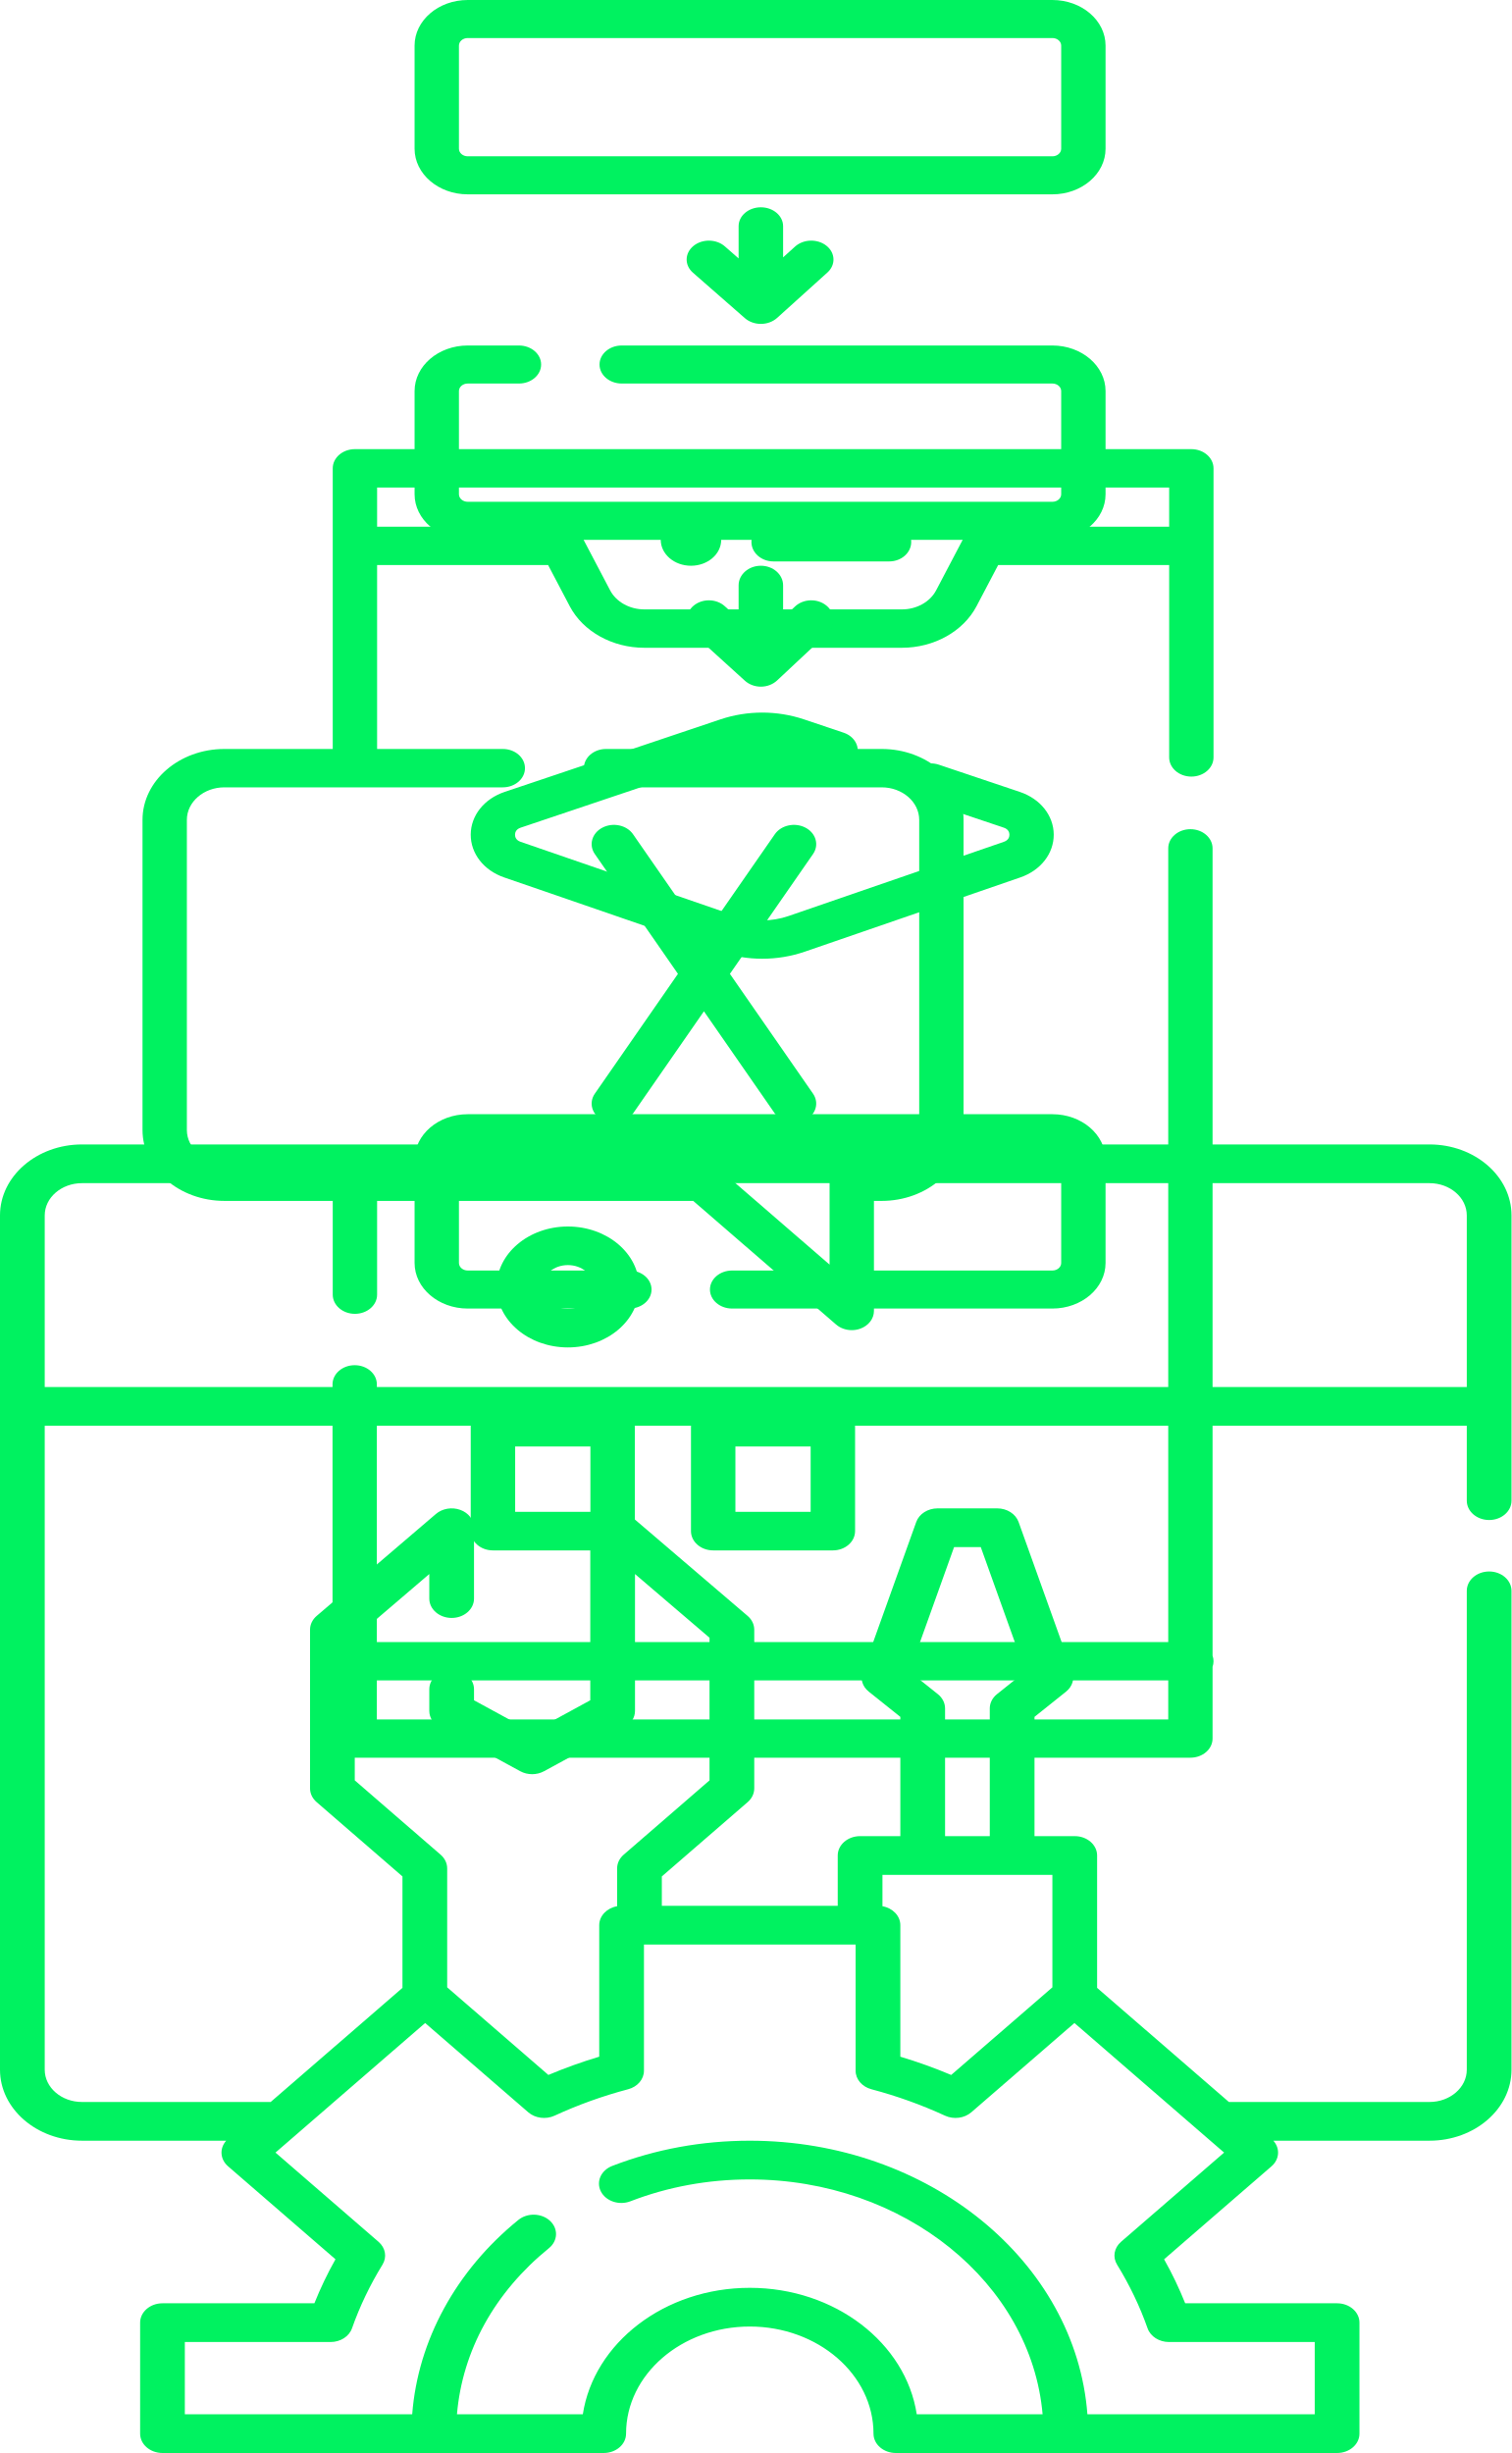
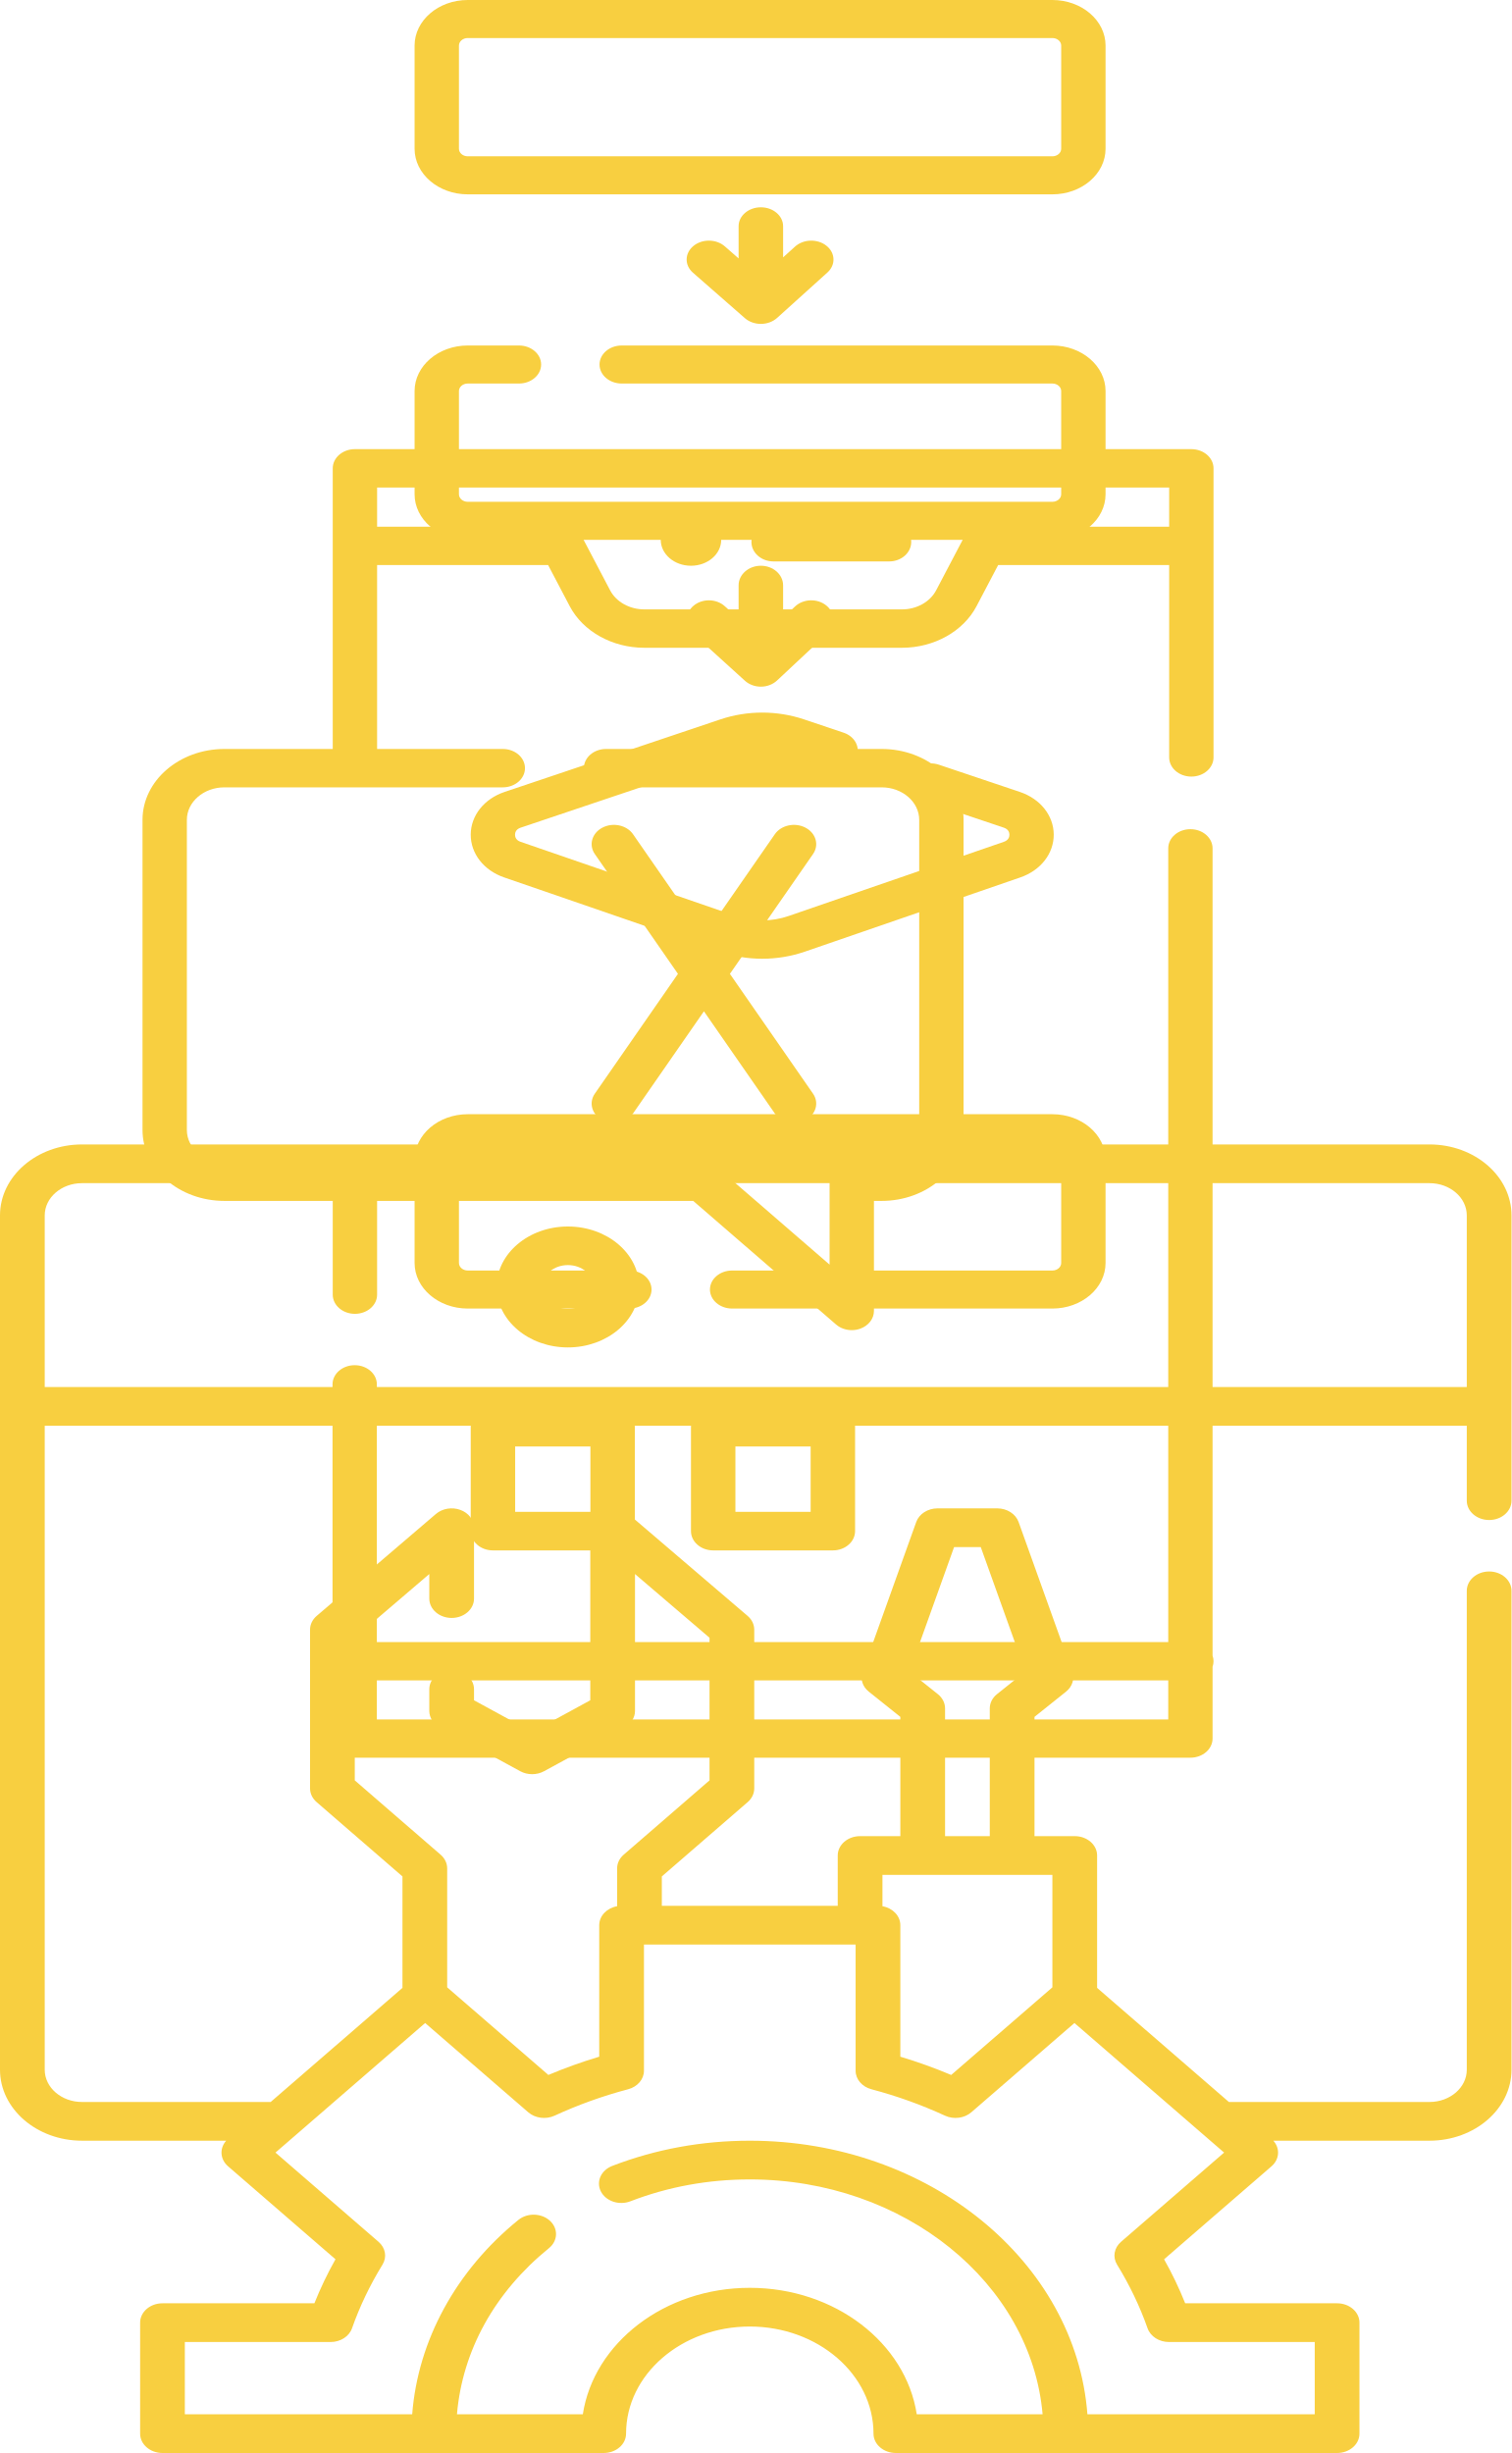
<svg xmlns="http://www.w3.org/2000/svg" width="350" height="568" viewBox="0 0 350 568" fill="none">
-   <path d="M131.5 284C122.401 284 115 290.282 115 298.001C115 305.721 122.401 312 131.5 312C140.599 312 148 305.721 148 298.001C148 290.282 140.599 284 131.5 284V284ZM131.5 303.064C128.208 303.064 125.533 300.792 125.533 297.999C125.533 295.208 128.208 292.936 131.5 292.936C134.792 292.936 137.47 295.208 137.47 297.999C137.47 300.792 134.789 303.064 131.5 303.064Z" fill="#00F260" />
-   <path d="M331.017 265H18.983C8.516 265 0 272.372 0 281.434V479.251C0 488.313 8.516 495.685 18.983 495.685H52.383C50.797 497.444 50.936 499.99 52.805 501.608L77.681 523.144C75.817 526.454 74.186 529.864 72.797 533.336H37.622C34.764 533.336 32.447 535.343 32.447 537.818V563.518C32.447 565.993 34.764 568 37.622 568H139.792C142.652 568 144.97 565.993 144.97 563.518C144.97 549.842 157.822 538.715 173.619 538.715C189.414 538.715 202.266 549.842 202.266 563.518C202.266 565.993 204.584 568 207.444 568H309.615C312.474 568 314.792 565.993 314.792 563.518V537.818C314.792 535.343 312.474 533.336 309.615 533.336H274.439C273.05 529.864 271.419 526.454 269.555 523.144L294.434 501.608C296.301 499.99 296.439 497.444 294.853 495.685H331.014C341.482 495.685 349.997 488.313 349.997 479.251V368.366C349.997 365.89 347.68 363.883 344.822 363.883C341.962 363.883 339.645 365.89 339.645 368.366V479.251C339.645 483.371 335.773 486.72 331.014 486.72H284.559L254.043 460.302V429.647C254.043 427.171 251.723 425.164 248.866 425.164H239.546V397.544L246.852 391.705C248.321 390.53 248.879 388.732 248.286 387.081L235.861 352.419C235.188 350.545 233.183 349.266 230.916 349.266H217.108C214.841 349.266 212.835 350.545 212.162 352.419L199.738 387.081C199.145 388.732 199.703 390.53 201.171 391.705L208.48 397.544V425.164H199.161C196.301 425.164 193.983 427.171 193.983 429.647V441.3H153.253V434.492L173.136 417.279C174.108 416.438 174.653 415.298 174.653 414.11V377.354C174.653 376.156 174.097 375.007 173.112 374.166L145.501 350.559C144.014 349.287 141.792 348.915 139.867 349.611C137.939 350.309 136.684 351.939 136.684 353.746V393.704L123.223 401.042L109.762 393.704V391.15C109.762 388.674 107.444 386.667 104.585 386.667C101.725 386.667 99.407 388.674 99.407 391.15V396.178C99.407 397.72 100.32 399.151 101.826 399.971L120.465 410.131C122.15 411.051 124.297 411.051 125.982 410.131L144.62 399.971C146.126 399.151 147.039 397.72 147.039 396.178V364.473L164.297 379.226V412.251L144.415 429.464C143.443 430.306 142.898 431.445 142.898 432.636V441.39C140.535 441.806 138.756 443.614 138.756 445.782V476.234C134.743 477.434 130.807 478.849 126.98 480.46L103.548 460.175V432.636C103.548 431.445 103.004 430.306 102.032 429.464L82.149 412.251V379.226L99.407 364.473V370.157C99.407 372.633 101.725 374.64 104.585 374.64C107.444 374.64 109.762 372.633 109.762 370.157V353.749C109.762 351.939 108.507 350.309 106.579 349.613C104.654 348.915 102.432 349.289 100.945 350.559L73.332 374.166C72.346 375.007 71.793 376.156 71.793 377.354V414.11C71.793 415.298 72.338 416.438 73.31 417.279L93.193 434.492V460.302L62.677 486.72H18.983C14.225 486.72 10.355 483.371 10.355 479.251V330.142H339.645V347.484C339.645 349.958 341.962 351.964 344.822 351.964C347.682 351.964 350 349.958 350 347.484V281.434C350 272.372 341.484 265 331.017 265V265ZM217.169 392.289L210.598 387.037L220.926 358.231H227.103L237.429 387.037L230.857 392.289C229.797 393.138 229.191 394.331 229.191 395.584V425.167H218.838V395.584C218.835 394.331 218.232 393.138 217.169 392.289V392.289ZM243.688 434.129V460.177L220.256 480.463C216.43 478.851 212.494 477.437 208.48 476.234V445.785C208.48 443.616 206.702 441.809 204.338 441.392V434.131H243.688V434.129ZM128.417 489.89C133.851 487.384 139.581 485.326 145.448 483.775C147.624 483.2 149.112 481.459 149.112 479.487V450.265H198.125V479.487C198.125 481.459 199.615 483.2 201.791 483.775C207.658 485.326 213.388 487.384 218.822 489.89C220.833 490.817 223.306 490.498 224.918 489.104L248.793 468.435L278.751 494.372C278.754 494.372 278.754 494.374 278.757 494.377L283.451 498.438L259.576 519.107C257.966 520.501 257.597 522.644 258.668 524.385C261.563 529.087 263.939 534.048 265.731 539.129C266.396 541.013 268.407 542.301 270.682 542.301H304.437V559.035H251.797C249.122 523.715 215.084 495.688 173.619 495.688C162.532 495.688 151.817 497.652 141.766 501.527C139.154 502.535 137.979 505.184 139.143 507.447C140.305 509.708 143.37 510.723 145.979 509.717C154.695 506.356 163.993 504.652 173.619 504.652C209.372 504.652 238.769 528.662 241.421 559.035H212.28C209.74 542.53 193.372 529.753 173.619 529.753C153.867 529.753 137.498 542.53 134.959 559.035H105.813C107.071 544.317 114.523 530.793 127.116 520.568C129.202 518.876 129.309 516.04 127.351 514.232C125.397 512.429 122.12 512.336 120.035 514.029C105.556 525.781 96.766 541.984 95.447 559.035H42.799V542.301H76.555C78.832 542.301 80.843 541.013 81.508 539.129C83.3 534.048 85.676 529.087 88.571 524.385C89.642 522.644 89.273 520.501 87.663 519.107L63.788 498.438L68.482 494.377C68.482 494.374 68.485 494.372 68.487 494.372L98.445 468.435L122.321 489.104C123.931 490.498 126.406 490.817 128.417 489.89V489.89ZM10.355 321.177V281.434C10.355 277.314 14.227 273.965 18.983 273.965H331.017C335.775 273.965 339.645 277.317 339.645 281.434V321.177H10.355Z" fill="#00F260" />
-   <path d="M160 131C163.866 131 167 128.314 167 125C167 121.686 163.866 119 160 119C156.134 119 153 121.686 153 125C153 128.314 156.134 131 160 131Z" fill="#00F260" />
-   <path d="M179.101 130H205.899C208.717 130 211 127.985 211 125.5C211 123.015 208.717 121 205.899 121H179.101C176.283 121 174 123.015 174 125.5C174 127.985 176.284 130 179.101 130Z" fill="#00F260" />
-   <path d="M139.505 259.364C140.336 259.795 141.251 260 142.154 260C143.907 260 145.615 259.228 146.582 257.834L163 234.17L179.418 257.834C180.386 259.228 182.094 260 183.846 260C184.749 260 185.664 259.795 186.495 259.364C188.938 258.096 189.73 255.356 188.264 253.244L169.016 225.5L188.264 197.756C189.73 195.644 188.938 192.904 186.495 191.636C184.052 190.369 180.884 191.054 179.418 193.166L163 216.83L146.582 193.166C145.115 191.053 141.948 190.369 139.505 191.636C137.062 192.904 136.27 195.644 137.736 197.756L156.984 225.5L137.736 253.244C136.27 255.356 137.062 258.096 139.505 259.364V259.364Z" fill="#00F260" />
-   <path d="M114.144 326C111.302 326 109 328 109 330.467V354.533C109 357 111.302 359 114.144 359H141.856C144.698 359 147 357 147 354.533V330.467C147 328 144.698 326 141.856 326H114.144ZM136.712 350.066H119.288V334.934H136.712V350.066Z" fill="#00F260" />
-   <path d="M192.856 326H165.144C162.302 326 160 328 160 330.467V354.533C160 357 162.302 359 165.144 359H192.856C195.698 359 198 357 198 354.533V330.467C198 327.999 195.698 326 192.856 326ZM187.712 350.066H170.288V334.934H187.712V350.066Z" fill="#00F260" />
-   <path d="M281 384.665C281 384.216 280.921 383.784 280.778 383.375V196.431C280.778 193.984 278.481 192 275.646 192C272.812 192 270.515 193.984 270.515 196.431V380.234H87.263V320.547C87.263 318.1 84.966 316.116 82.131 316.116C79.297 316.116 77 318.1 77 320.547V402.569C77 405.016 79.297 407 82.131 407H275.646C278.481 407 280.778 405.016 280.778 402.569V385.955C280.921 385.547 281 385.114 281 384.665ZM87.263 398.138V389.096H270.515V398.138H87.263Z" fill="#00F260" />
-   <path d="M77.049 299.78C77.049 302.234 79.348 304.224 82.185 304.224C85.022 304.224 87.321 302.234 87.321 299.78V278.074H160.519L193.601 306.698C194.584 307.549 195.898 308 197.234 308C197.896 308 198.563 307.889 199.198 307.662C201.118 306.974 202.369 305.353 202.369 303.556V278.075H204.15C214.61 278.075 223.12 270.712 223.12 261.661V189.84C223.12 180.789 214.61 173.426 204.15 173.426H140.335C137.498 173.426 135.2 175.415 135.2 177.87C135.2 180.324 137.498 182.313 140.335 182.313H204.149C208.946 182.313 212.848 185.69 212.848 189.84V261.66C212.848 265.81 208.946 269.186 204.149 269.186H197.232C194.395 269.186 192.097 271.176 192.097 273.63V292.828L166.278 270.488C165.314 269.655 164.008 269.186 162.646 269.186H82.252C82.23 269.186 82.208 269.184 82.185 269.184C82.163 269.184 82.141 269.186 82.119 269.186H51.97C47.173 269.186 43.271 265.81 43.271 261.66V189.84C43.271 185.69 47.173 182.313 51.97 182.313H116.425C119.262 182.313 121.561 180.324 121.561 177.87C121.561 175.415 119.262 173.426 116.425 173.426H87.321V130.842H126.921L131.928 140.373C134.999 146.218 141.778 149.994 149.199 149.994H208.851C216.271 149.994 223.05 146.217 226.121 140.373L231.128 130.842H270.729V175.377C270.729 177.831 273.027 179.821 275.864 179.821C278.701 179.821 281 177.831 281 175.377V108.444C281 105.99 278.701 104 275.864 104H82.185C79.348 104 77.049 105.99 77.049 108.444V173.427H51.97C41.51 173.427 33 180.79 33 189.841V261.661C33 270.711 41.51 278.074 51.97 278.074H77.049V299.78ZM270.728 112.887V121.955H227.821C225.807 121.955 223.979 122.974 223.145 124.56L216.769 136.695C215.361 139.375 212.253 141.107 208.851 141.107H149.199C145.796 141.107 142.687 139.375 141.28 136.695L134.904 124.56C134.07 122.973 132.243 121.955 130.229 121.955H87.322V112.887H270.728Z" fill="#00F260" />
-   <path d="M176.181 131C173.337 131 171.031 133.031 171.031 135.537V143.276L167.845 140.384C165.864 138.586 162.604 138.543 160.563 140.288C158.522 142.033 158.473 144.905 160.455 146.703L172.486 157.623C173.457 158.504 174.789 159 176.182 159H176.222C177.627 158.99 178.968 158.475 179.933 157.572L191.6 146.652C193.55 144.828 193.45 141.956 191.38 140.239C189.309 138.522 186.051 138.608 184.099 140.433L181.333 143.023V135.536C181.331 133.031 179.025 131 176.181 131V131Z" fill="#00F260" />
-   <path d="M243.691 258H108.308C101.521 258 96 262.735 96 268.555V292.445C96 298.265 101.522 303 108.308 303H145.732C148.568 303 150.868 301.028 150.868 298.596C150.868 296.163 148.568 294.192 145.732 294.192H108.308C107.186 294.192 106.272 293.408 106.272 292.445V268.555C106.272 267.592 107.186 266.808 108.308 266.808H243.691C244.814 266.808 245.728 267.592 245.728 268.555V292.445C245.728 293.408 244.814 294.192 243.691 294.192H169.53C166.694 294.192 164.394 296.163 164.394 298.596C164.394 301.028 166.694 303 169.53 303H243.691C250.478 303 256 298.265 256 292.445V268.555C256 262.735 250.478 258 243.691 258V258Z" fill="#00F260" />
-   <path d="M243.691 80H143.963C141.126 80 138.827 81.972 138.827 84.404C138.827 86.837 141.126 88.809 143.963 88.809H243.691C244.814 88.809 245.727 89.592 245.727 90.554V114.446C245.727 115.408 244.814 116.191 243.691 116.191H108.307C107.185 116.191 106.271 115.408 106.271 114.446V90.554C106.271 89.592 107.185 88.809 108.307 88.809H120.166C123.002 88.809 125.302 86.837 125.302 84.404C125.302 81.972 123.002 80 120.166 80H108.308C101.521 80 96 84.735 96 90.554V114.446C96 120.266 101.522 125 108.308 125H243.691C250.478 125 256 120.265 256 114.446V90.554C255.999 84.734 250.478 80 243.691 80Z" fill="#00F260" />
-   <path d="M109 193.245C108.979 197.647 112.019 201.542 116.745 203.171L166.6 220.35C169.792 221.45 173.146 222 176.5 222C179.854 222 183.208 221.45 186.4 220.35L236.254 203.171C240.981 201.543 244.021 197.647 244 193.245C243.979 188.843 240.901 184.969 236.159 183.375L217.397 177.067C214.753 176.18 211.783 177.312 210.757 179.597C209.731 181.882 211.04 184.453 213.68 185.341L232.443 191.649C233.566 192.027 233.738 192.834 233.739 193.282C233.741 193.729 233.578 194.538 232.458 194.924L182.603 212.103C178.667 213.459 174.332 213.459 170.395 212.103L120.54 194.924C119.421 194.538 119.257 193.729 119.259 193.282C119.261 192.834 119.433 192.027 120.556 191.649L170.524 174.85C174.377 173.555 178.62 173.555 182.473 174.85L191.638 177.931C194.282 178.82 197.252 177.686 198.278 175.402C199.304 173.118 197.995 170.545 195.355 169.658L186.19 166.576C179.941 164.475 173.057 164.475 166.809 166.576L116.841 183.375C112.1 184.969 109.022 188.844 109 193.245V193.245Z" fill="#00F260" />
-   <path d="M176.181 48C173.337 48 171.031 49.959 171.031 52.375V59.837L167.845 57.048C165.864 55.315 162.604 55.273 160.563 56.956C158.522 58.639 158.473 61.408 160.455 63.142L172.486 73.672C173.457 74.522 174.789 75 176.182 75H176.222C177.628 74.991 178.968 74.493 179.933 73.624L191.6 63.093C193.55 61.334 193.45 58.565 191.38 56.909C189.309 55.254 186.051 55.337 184.099 57.096L181.333 59.593V52.375C181.331 49.959 179.025 48 176.181 48V48Z" fill="#00F260" />
-   <path d="M243.691 0H108.308C101.521 0 96 4.735 96 10.555V34.445C96 40.265 101.522 45 108.308 45H243.691C250.478 45 256 40.265 256 34.445V10.555C256 4.735 250.478 0 243.691 0V0ZM245.728 34.445C245.728 35.408 244.814 36.192 243.691 36.192H108.308C107.186 36.192 106.272 35.408 106.272 34.445V10.555C106.272 9.592 107.186 8.808 108.308 8.808H243.691C244.814 8.808 245.728 9.592 245.728 10.555V34.445Z" fill="#00F260" />
+   <path d="M131.5 284C122.401 284 115 290.282 115 298.001C115 305.721 122.401 312 131.5 312C140.599 312 148 305.721 148 298.001C148 290.282 140.599 284 131.5 284ZM131.5 303.064C128.208 303.064 125.533 300.792 125.533 297.999C125.533 295.208 128.208 292.936 131.5 292.936C134.792 292.936 137.47 295.208 137.47 297.999C137.47 300.792 134.789 303.064 131.5 303.064Z" fill="#F8CF40" />
+   <path d="M331.017 265H18.983C8.516 265 0 272.372 0 281.434V479.251C0 488.313 8.516 495.685 18.983 495.685H52.383C50.797 497.444 50.936 499.99 52.805 501.608L77.681 523.144C75.817 526.454 74.186 529.864 72.797 533.336H37.622C34.764 533.336 32.447 535.343 32.447 537.818V563.518C32.447 565.993 34.764 568 37.622 568H139.792C142.652 568 144.97 565.993 144.97 563.518C144.97 549.842 157.822 538.715 173.619 538.715C189.414 538.715 202.266 549.842 202.266 563.518C202.266 565.993 204.584 568 207.444 568H309.615C312.474 568 314.792 565.993 314.792 563.518V537.818C314.792 535.343 312.474 533.336 309.615 533.336H274.439C273.05 529.864 271.419 526.454 269.555 523.144L294.434 501.608C296.301 499.99 296.439 497.444 294.853 495.685H331.014C341.482 495.685 349.997 488.313 349.997 479.251V368.366C349.997 365.89 347.68 363.883 344.822 363.883C341.962 363.883 339.645 365.89 339.645 368.366V479.251C339.645 483.371 335.773 486.72 331.014 486.72H284.559L254.043 460.302V429.647C254.043 427.171 251.723 425.164 248.866 425.164H239.546V397.544L246.852 391.705C248.321 390.53 248.879 388.732 248.286 387.081L235.861 352.419C235.188 350.545 233.183 349.266 230.916 349.266H217.108C214.841 349.266 212.835 350.545 212.162 352.419L199.738 387.081C199.145 388.732 199.703 390.53 201.171 391.705L208.48 397.544V425.164H199.161C196.301 425.164 193.983 427.171 193.983 429.647V441.3H153.253V434.492L173.136 417.279C174.108 416.438 174.653 415.298 174.653 414.11V377.354C174.653 376.156 174.097 375.007 173.112 374.166L145.501 350.559C144.014 349.287 141.792 348.915 139.867 349.611C137.939 350.309 136.684 351.939 136.684 353.746V393.704L123.223 401.042L109.762 393.704V391.15C109.762 388.674 107.444 386.667 104.585 386.667C101.725 386.667 99.407 388.674 99.407 391.15V396.178C99.407 397.72 100.32 399.151 101.826 399.971L120.465 410.131C122.15 411.051 124.297 411.051 125.982 410.131L144.62 399.971C146.126 399.151 147.039 397.72 147.039 396.178V364.473L164.297 379.226V412.251L144.415 429.464C143.443 430.306 142.898 431.445 142.898 432.636V441.39C140.535 441.806 138.756 443.614 138.756 445.782V476.234C134.743 477.434 130.807 478.849 126.98 480.46L103.548 460.175V432.636C103.548 431.445 103.004 430.306 102.032 429.464L82.149 412.251V379.226L99.407 364.473V370.157C99.407 372.633 101.725 374.64 104.585 374.64C107.444 374.64 109.762 372.633 109.762 370.157V353.749C109.762 351.939 108.507 350.309 106.579 349.613C104.654 348.915 102.432 349.289 100.945 350.559L73.332 374.166C72.346 375.007 71.793 376.156 71.793 377.354V414.11C71.793 415.298 72.338 416.438 73.31 417.279L93.193 434.492V460.302L62.677 486.72H18.983C14.225 486.72 10.355 483.371 10.355 479.251V330.142H339.645V347.484C339.645 349.958 341.962 351.964 344.822 351.964C347.682 351.964 350 349.958 350 347.484V281.434C350 272.372 341.484 265 331.017 265ZM217.169 392.289L210.598 387.037L220.926 358.231H227.103L237.429 387.037L230.857 392.289C229.797 393.138 229.191 394.331 229.191 395.584V425.167H218.838V395.584C218.835 394.331 218.232 393.138 217.169 392.289ZM243.688 434.129V460.177L220.256 480.463C216.43 478.851 212.494 477.437 208.48 476.234V445.785C208.48 443.616 206.702 441.809 204.338 441.392V434.131H243.688V434.129ZM128.417 489.89C133.851 487.384 139.581 485.326 145.448 483.775C147.624 483.2 149.112 481.459 149.112 479.487V450.265H198.125V479.487C198.125 481.459 199.615 483.2 201.791 483.775C207.658 485.326 213.388 487.384 218.822 489.89C220.833 490.817 223.306 490.498 224.918 489.104L248.793 468.435L278.751 494.372C278.754 494.372 278.754 494.374 278.757 494.377L283.451 498.438L259.576 519.107C257.966 520.501 257.597 522.644 258.668 524.385C261.563 529.087 263.939 534.048 265.731 539.129C266.396 541.013 268.407 542.301 270.682 542.301H304.437V559.035H251.797C249.122 523.715 215.084 495.688 173.619 495.688C162.532 495.688 151.817 497.652 141.766 501.527C139.154 502.535 137.979 505.184 139.143 507.447C140.305 509.708 143.37 510.723 145.979 509.717C154.695 506.356 163.993 504.652 173.619 504.652C209.372 504.652 238.769 528.662 241.421 559.035H212.28C209.74 542.53 193.372 529.753 173.619 529.753C153.867 529.753 137.498 542.53 134.959 559.035H105.813C107.071 544.317 114.523 530.793 127.116 520.568C129.202 518.876 129.309 516.04 127.351 514.232C125.397 512.429 122.12 512.336 120.035 514.029C105.556 525.781 96.766 541.984 95.447 559.035H42.799V542.301H76.555C78.832 542.301 80.843 541.013 81.508 539.129C83.3 534.048 85.676 529.087 88.571 524.385C89.642 522.644 89.273 520.501 87.663 519.107L63.788 498.438L68.482 494.377C68.482 494.374 68.485 494.372 68.487 494.372L98.445 468.435L122.321 489.104C123.931 490.498 126.406 490.817 128.417 489.89ZM10.355 321.177V281.434C10.355 277.314 14.227 273.965 18.983 273.965H331.017C335.775 273.965 339.645 277.317 339.645 281.434V321.177H10.355Z" fill="#F8CF40" />
+   <path d="M160 131C163.866 131 167 128.314 167 125C167 121.686 163.866 119 160 119C156.134 119 153 121.686 153 125C153 128.314 156.134 131 160 131Z" fill="#F8CF40" />
+   <path d="M179.101 130H205.899C208.717 130 211 127.985 211 125.5C211 123.015 208.717 121 205.899 121H179.101C176.283 121 174 123.015 174 125.5C174 127.985 176.284 130 179.101 130Z" fill="#F8CF40" />
+   <path d="M139.505 259.364C140.336 259.795 141.251 260 142.154 260C143.907 260 145.615 259.228 146.582 257.834L163 234.17L179.418 257.834C180.386 259.228 182.094 260 183.846 260C184.749 260 185.664 259.795 186.495 259.364C188.938 258.096 189.73 255.356 188.264 253.244L169.016 225.5L188.264 197.756C189.73 195.644 188.938 192.904 186.495 191.636C184.052 190.369 180.884 191.054 179.418 193.166L163 216.83L146.582 193.166C145.115 191.053 141.948 190.369 139.505 191.636C137.062 192.904 136.27 195.644 137.736 197.756L156.984 225.5L137.736 253.244C136.27 255.356 137.062 258.096 139.505 259.364Z" fill="#F8CF40" />
+   <path d="M114.144 326C111.302 326 109 328 109 330.467V354.533C109 357 111.302 359 114.144 359H141.856C144.698 359 147 357 147 354.533V330.467C147 328 144.698 326 141.856 326H114.144ZM136.712 350.066H119.288V334.934H136.712V350.066Z" fill="#F8CF40" />
+   <path d="M192.856 326H165.144C162.302 326 160 328 160 330.467V354.533C160 357 162.302 359 165.144 359H192.856C195.698 359 198 357 198 354.533V330.467C198 327.999 195.698 326 192.856 326ZM187.712 350.066H170.288V334.934H187.712V350.066Z" fill="#F8CF40" />
+   <path d="M281 384.665C281 384.216 280.921 383.784 280.778 383.375V196.431C280.778 193.984 278.481 192 275.646 192C272.812 192 270.515 193.984 270.515 196.431V380.234H87.263V320.547C87.263 318.1 84.966 316.116 82.131 316.116C79.297 316.116 77 318.1 77 320.547V402.569C77 405.016 79.297 407 82.131 407H275.646C278.481 407 280.778 405.016 280.778 402.569V385.955C280.921 385.547 281 385.114 281 384.665ZM87.263 398.138V389.096H270.515V398.138H87.263Z" fill="#F8CF40" />
+   <path d="M77.049 299.78C77.049 302.234 79.348 304.224 82.185 304.224C85.022 304.224 87.321 302.234 87.321 299.78V278.074H160.519L193.601 306.698C194.584 307.549 195.898 308 197.234 308C197.896 308 198.563 307.889 199.198 307.662C201.118 306.974 202.369 305.353 202.369 303.556V278.075H204.15C214.61 278.075 223.12 270.712 223.12 261.661V189.84C223.12 180.789 214.61 173.426 204.15 173.426H140.335C137.498 173.426 135.2 175.415 135.2 177.87C135.2 180.324 137.498 182.313 140.335 182.313H204.149C208.946 182.313 212.848 185.69 212.848 189.84V261.66C212.848 265.81 208.946 269.186 204.149 269.186H197.232C194.395 269.186 192.097 271.176 192.097 273.63V292.828L166.278 270.488C165.314 269.655 164.008 269.186 162.646 269.186H82.252C82.23 269.186 82.208 269.184 82.185 269.184C82.163 269.184 82.141 269.186 82.119 269.186H51.97C47.173 269.186 43.271 265.81 43.271 261.66V189.84C43.271 185.69 47.173 182.313 51.97 182.313H116.425C119.262 182.313 121.561 180.324 121.561 177.87C121.561 175.415 119.262 173.426 116.425 173.426H87.321V130.842H126.921L131.928 140.373C134.999 146.218 141.778 149.994 149.199 149.994H208.851C216.271 149.994 223.05 146.217 226.121 140.373L231.128 130.842H270.729V175.377C270.729 177.831 273.027 179.821 275.864 179.821C278.701 179.821 281 177.831 281 175.377V108.444C281 105.99 278.701 104 275.864 104H82.185C79.348 104 77.049 105.99 77.049 108.444V173.427H51.97C41.51 173.427 33 180.79 33 189.841V261.661C33 270.711 41.51 278.074 51.97 278.074H77.049V299.78ZM270.728 112.887V121.955H227.821C225.807 121.955 223.979 122.974 223.145 124.56L216.769 136.695C215.361 139.375 212.253 141.107 208.851 141.107H149.199C145.796 141.107 142.687 139.375 141.28 136.695L134.904 124.56C134.07 122.973 132.243 121.955 130.229 121.955H87.322V112.887H270.728Z" fill="#F8CF40" />
+   <path d="M176.181 131C173.337 131 171.031 133.031 171.031 135.537V143.276L167.845 140.384C165.864 138.586 162.604 138.543 160.563 140.288C158.522 142.033 158.473 144.905 160.455 146.703L172.486 157.623C173.457 158.504 174.789 159 176.182 159H176.222C177.627 158.99 178.968 158.475 179.933 157.572L191.6 146.652C193.55 144.828 193.45 141.956 191.38 140.239C189.309 138.522 186.051 138.608 184.099 140.433L181.333 143.023V135.536C181.331 133.031 179.025 131 176.181 131Z" fill="#F8CF40" />
+   <path d="M243.691 258H108.308C101.521 258 96 262.735 96 268.555V292.445C96 298.265 101.522 303 108.308 303H145.732C148.568 303 150.868 301.028 150.868 298.596C150.868 296.163 148.568 294.192 145.732 294.192H108.308C107.186 294.192 106.272 293.408 106.272 292.445V268.555C106.272 267.592 107.186 266.808 108.308 266.808H243.691C244.814 266.808 245.728 267.592 245.728 268.555V292.445C245.728 293.408 244.814 294.192 243.691 294.192H169.53C166.694 294.192 164.394 296.163 164.394 298.596C164.394 301.028 166.694 303 169.53 303H243.691C250.478 303 256 298.265 256 292.445V268.555C256 262.735 250.478 258 243.691 258Z" fill="#F8CF40" />
+   <path d="M243.691 80H143.963C141.126 80 138.827 81.972 138.827 84.404C138.827 86.837 141.126 88.809 143.963 88.809H243.691C244.814 88.809 245.727 89.592 245.727 90.554V114.446C245.727 115.408 244.814 116.191 243.691 116.191H108.307C107.185 116.191 106.271 115.408 106.271 114.446V90.554C106.271 89.592 107.185 88.809 108.307 88.809H120.166C123.002 88.809 125.302 86.837 125.302 84.404C125.302 81.972 123.002 80 120.166 80H108.308C101.521 80 96 84.735 96 90.554V114.446C96 120.266 101.522 125 108.308 125H243.691C250.478 125 256 120.265 256 114.446V90.554C255.999 84.734 250.478 80 243.691 80Z" fill="#F8CF40" />
+   <path d="M109 193.245C108.979 197.647 112.019 201.542 116.745 203.171L166.6 220.35C169.792 221.45 173.146 222 176.5 222C179.854 222 183.208 221.45 186.4 220.35L236.254 203.171C240.981 201.543 244.021 197.647 244 193.245C243.979 188.843 240.901 184.969 236.159 183.375L217.397 177.067C214.753 176.18 211.783 177.312 210.757 179.597C209.731 181.882 211.04 184.453 213.68 185.341L232.443 191.649C233.566 192.027 233.738 192.834 233.739 193.282C233.741 193.729 233.578 194.538 232.458 194.924L182.603 212.103C178.667 213.459 174.332 213.459 170.395 212.103L120.54 194.924C119.421 194.538 119.257 193.729 119.259 193.282C119.261 192.834 119.433 192.027 120.556 191.649L170.524 174.85C174.377 173.555 178.62 173.555 182.473 174.85L191.638 177.931C194.282 178.82 197.252 177.686 198.278 175.402C199.304 173.118 197.995 170.545 195.355 169.658L186.19 166.576C179.941 164.475 173.057 164.475 166.809 166.576L116.841 183.375C112.1 184.969 109.022 188.844 109 193.245Z" fill="#F8CF40" />
+   <path d="M176.181 48C173.337 48 171.031 49.959 171.031 52.375V59.837L167.845 57.048C165.864 55.315 162.604 55.273 160.563 56.956C158.522 58.639 158.473 61.408 160.455 63.142L172.486 73.672C173.457 74.522 174.789 75 176.182 75H176.222C177.628 74.991 178.968 74.493 179.933 73.624L191.6 63.093C193.55 61.334 193.45 58.565 191.38 56.909C189.309 55.254 186.051 55.337 184.099 57.096L181.333 59.593V52.375C181.331 49.959 179.025 48 176.181 48Z" fill="#F8CF40" />
+   <path d="M243.691 0H108.308C101.521 0 96 4.735 96 10.555V34.445C96 40.265 101.522 45 108.308 45H243.691C250.478 45 256 40.265 256 34.445V10.555C256 4.735 250.478 0 243.691 0ZM245.728 34.445C245.728 35.408 244.814 36.192 243.691 36.192H108.308C107.186 36.192 106.272 35.408 106.272 34.445V10.555C106.272 9.592 107.186 8.808 108.308 8.808H243.691C244.814 8.808 245.728 9.592 245.728 10.555V34.445Z" fill="#F8CF40" />
</svg>
